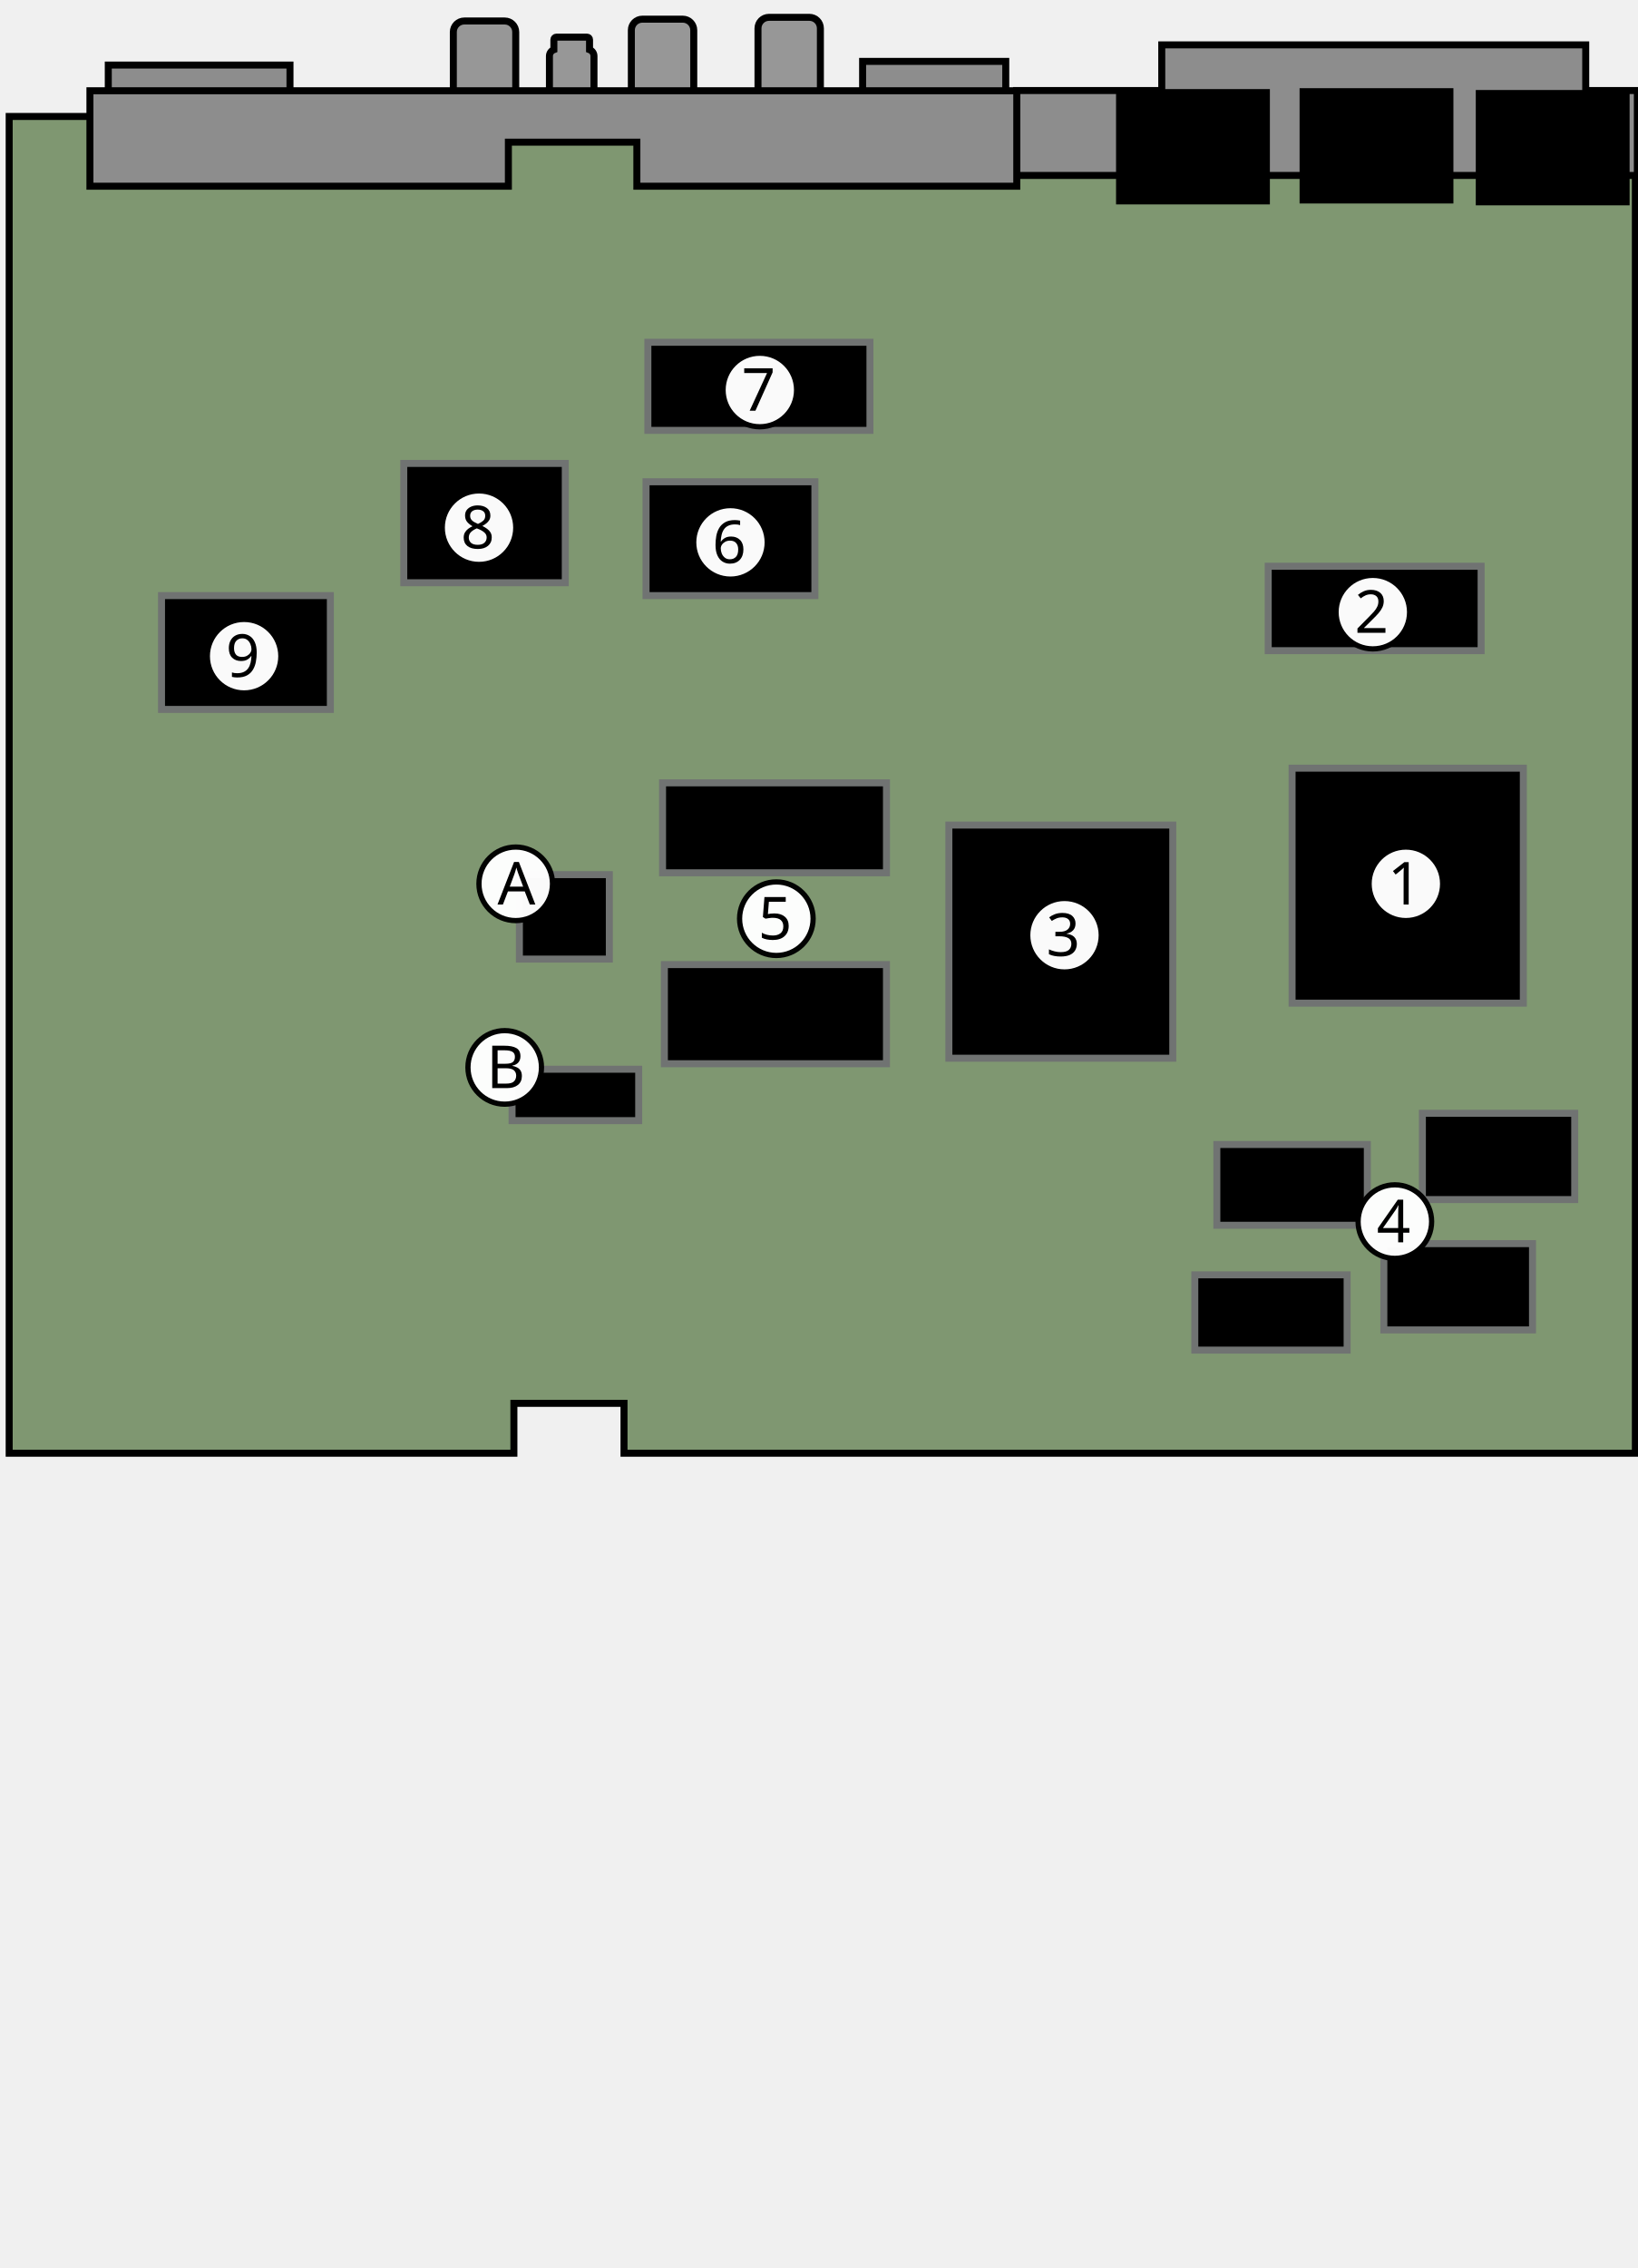
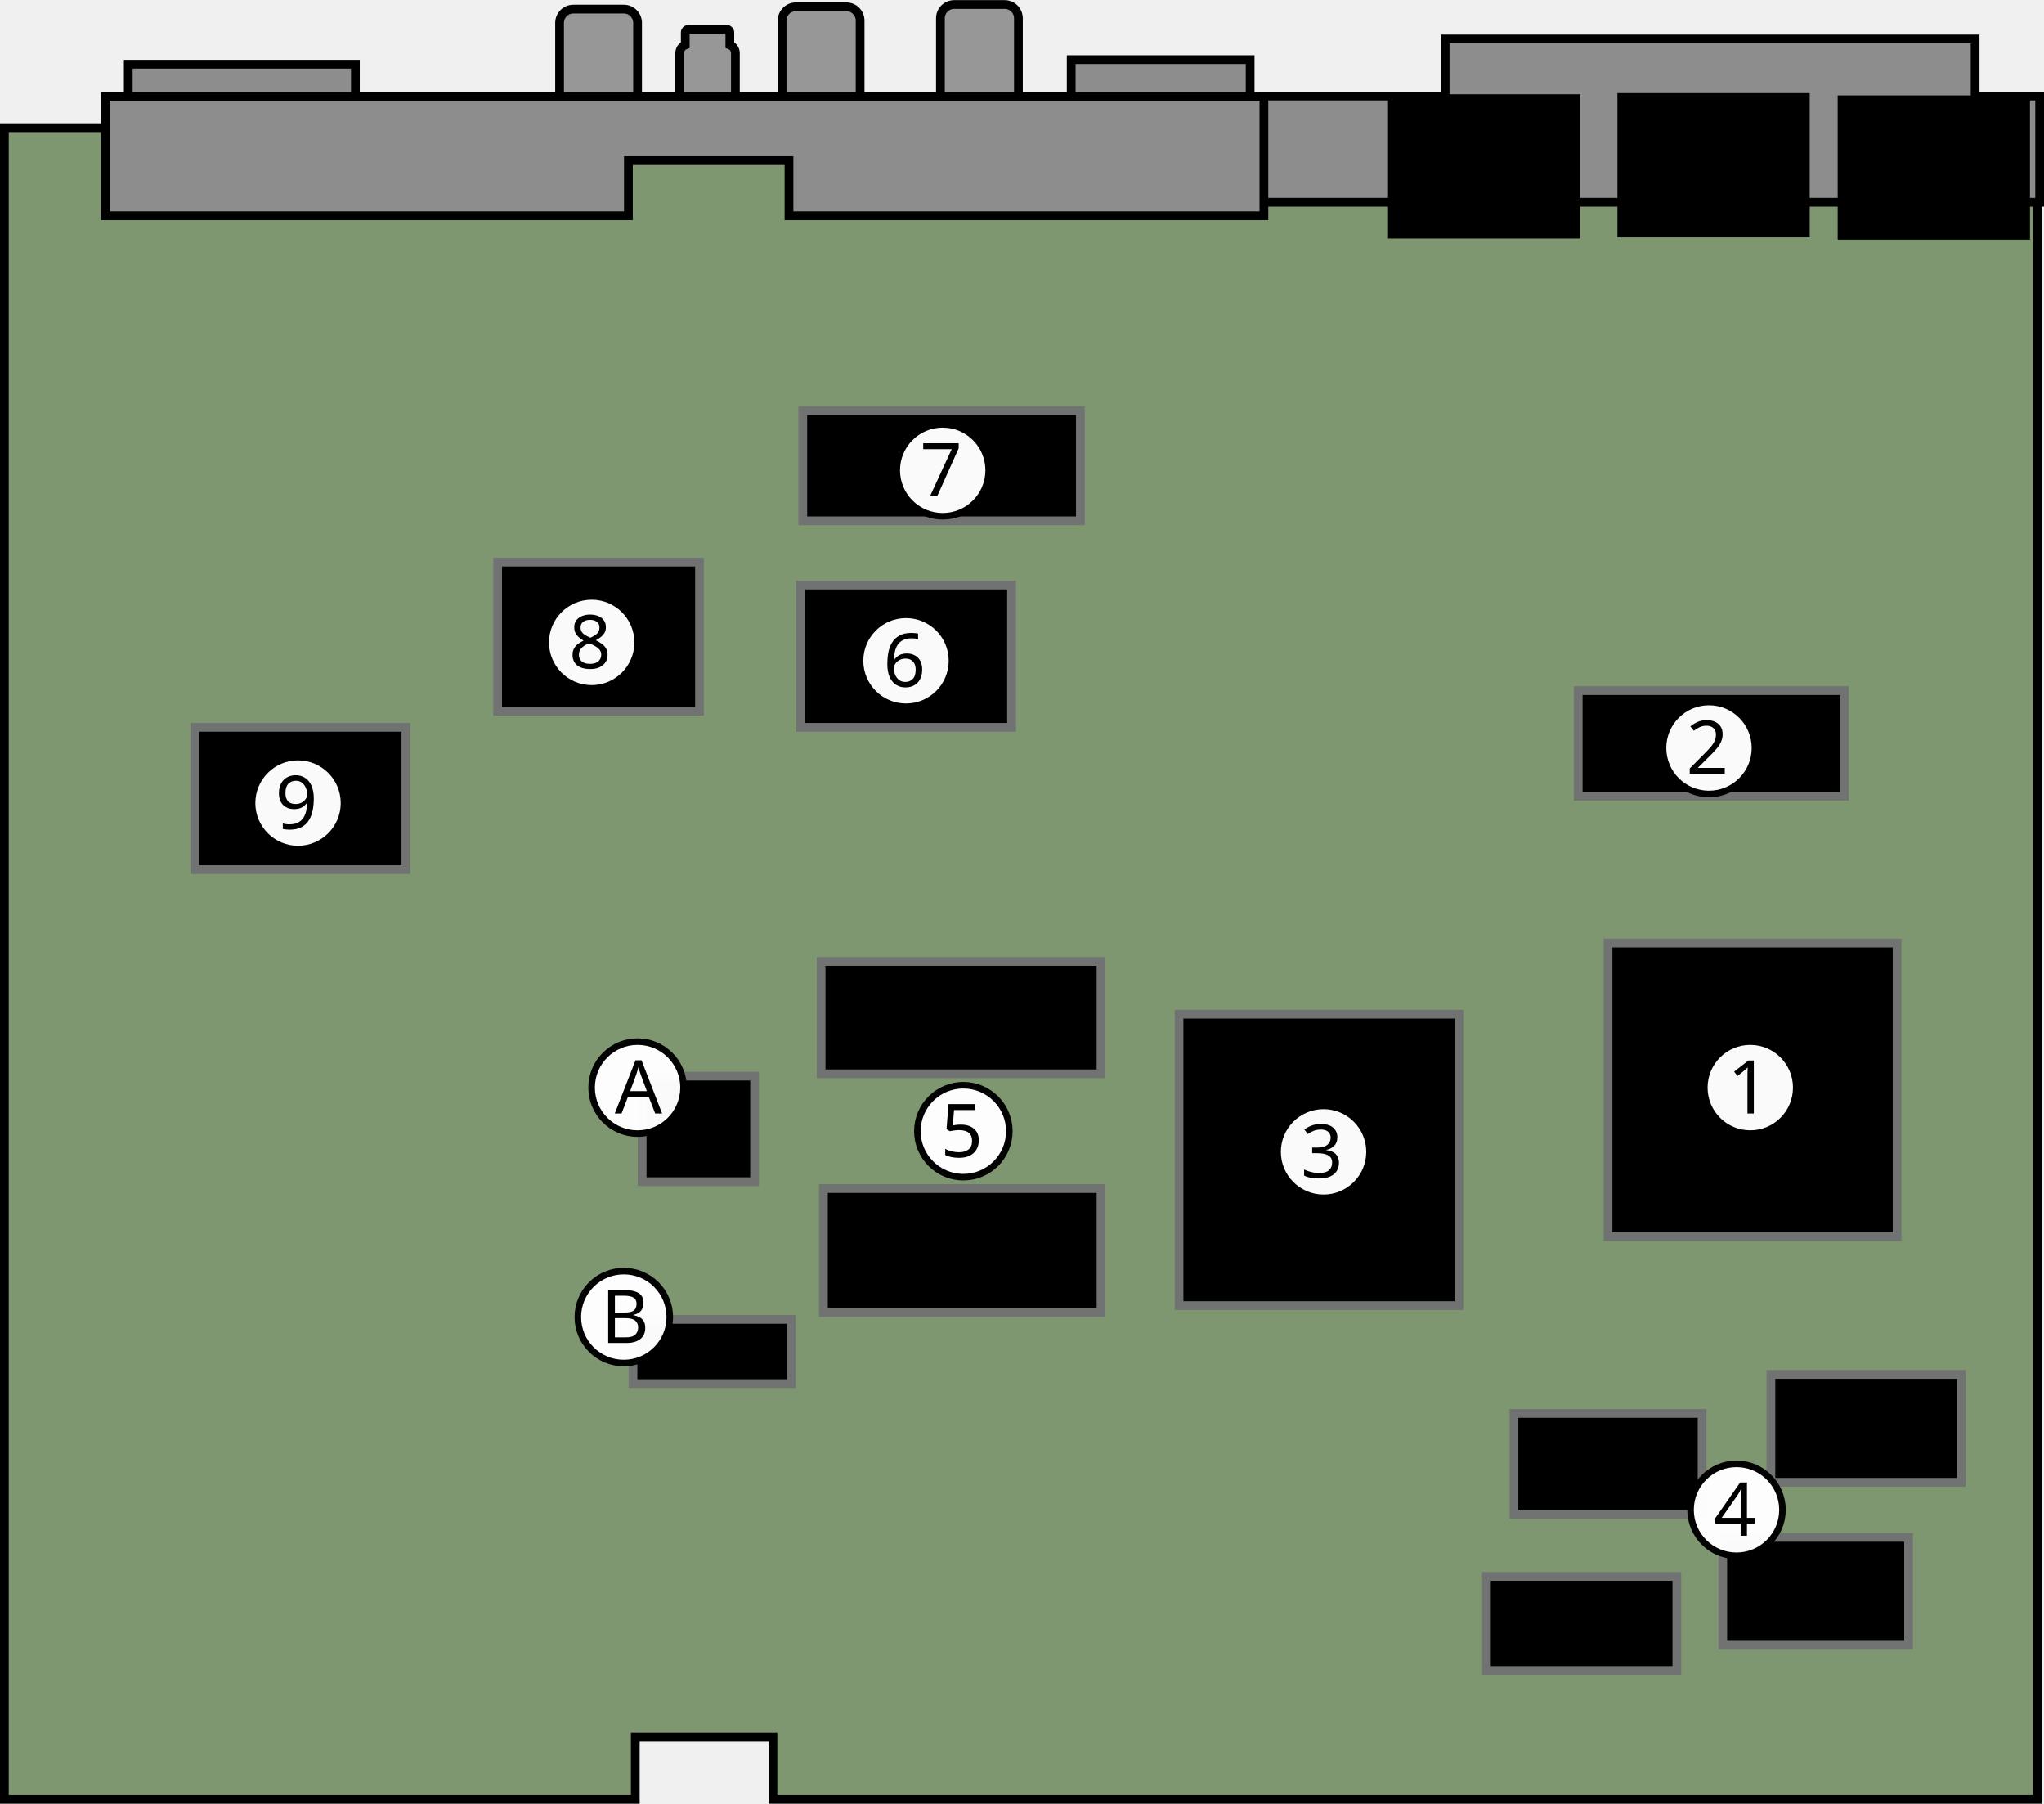
- <svg xmlns="http://www.w3.org/2000/svg" width="5.2in" height="7.2in" viewBox="0 0 468 648" id="svg2" version="1.1">
+ <svg xmlns="http://www.w3.org/2000/svg" width="5.192in" height="4.581in" viewBox="0 0 467.305 412.254" id="svg2" version="1.1">
  <defs id="defs4" />
-   <g id="layer1" transform="translate(0,-404.3621)">
-     <path style="opacity:1;fill:#7f9771;fill-opacity:1;stroke:#000000;stroke-width:2;stroke-miterlimit:4;stroke-dasharray:none;stroke-dashoffset:0;stroke-opacity:1" d="M 2.623 33.275 L 2.623 415.205 L 146.863 415.205 L 146.863 400.955 L 178.334 400.955 L 178.334 415.205 L 467.365 415.205 L 467.365 33.275 L 2.623 33.275 z " transform="translate(0,404.3621)" id="rect5726" />
+   <g id="layer1" transform="translate(-1.623047,-408.3133)">
+     <path style="opacity:1;fill:#7f9771;fill-opacity:1;stroke:#000000;stroke-width:2;stroke-miterlimit:4;stroke-dasharray:none;stroke-dashoffset:0;stroke-opacity:1" d="m 2.623,33.275 0,381.93 144.24,0 0,-14.25 31.471,0 0,14.25 289.031,0 0,-381.93 -464.742,0 z" transform="translate(0,404.3621)" id="rect5726" />
    <rect style="opacity:1;fill:#979797;fill-opacity:1;stroke:#000000;stroke-width:2;stroke-miterlimit:4;stroke-dasharray:none;stroke-dashoffset:0;stroke-opacity:1" id="rect5728" width="17.833" height="26.225" x="129.554" y="410.362" ry="3.147" />
    <rect style="opacity:1;fill:#979797;fill-opacity:1;stroke:#000000;stroke-width:2;stroke-miterlimit:4;stroke-dasharray:none;stroke-dashoffset:0;stroke-opacity:1" id="rect5728-9" width="17.833" height="26.225" x="180.431" y="409.838" ry="3.147" />
    <rect style="opacity:1;fill:#979797;fill-opacity:1;stroke:#000000;stroke-width:2;stroke-miterlimit:4;stroke-dasharray:none;stroke-dashoffset:0;stroke-opacity:1" id="rect5728-2" width="17.833" height="26.225" x="216.622" y="409.313" ry="3.147" />
    <path style="opacity:1;fill:#8d8d8d;fill-opacity:1;stroke:#000000;stroke-width:2;stroke-miterlimit:4;stroke-dasharray:none;stroke-dashoffset:0;stroke-opacity:1" d="m 332.014,417.182 0,13.047 -41.5,0 0,24.258 177.414,0 0,-24.258 -14.752,0 0,-13.047 -121.162,0 z" id="rect5780" />
    <rect style="opacity:1;fill:#000000;fill-opacity:1;stroke:#000000;stroke-width:2;stroke-miterlimit:4;stroke-dasharray:none;stroke-dashoffset:0;stroke-opacity:1" id="rect5751" width="41.961" height="30.946" x="319.951" y="430.818" ry="0" />
    <rect style="opacity:1;fill:#000000;fill-opacity:1;stroke:#000000;stroke-width:2;stroke-miterlimit:4;stroke-dasharray:none;stroke-dashoffset:0;stroke-opacity:1" id="rect5751-0" width="41.961" height="30.946" x="372.402" y="430.556" ry="0" />
    <rect style="opacity:1;fill:#000000;fill-opacity:1;stroke:#000000;stroke-width:2;stroke-miterlimit:4;stroke-dasharray:none;stroke-dashoffset:0;stroke-opacity:1" id="rect5751-7" width="41.961" height="30.946" x="422.755" y="431.08" ry="0" />
-     <path style="opacity:1;fill:#979797;fill-opacity:1;stroke:#000000;stroke-width:2;stroke-miterlimit:4;stroke-dasharray:none;stroke-dashoffset:0;stroke-opacity:1" d="M 159.008 10.607 C 158.609 10.607 158.287 10.927 158.287 11.326 L 158.287 14.193 C 157.546 14.475 157.021 15.185 157.021 16.027 L 157.021 28.492 C 157.021 29.582 157.898 30.459 158.988 30.459 L 167.781 30.459 C 168.871 30.459 169.748 29.582 169.748 28.492 L 169.748 16.027 C 169.748 15.185 169.223 14.475 168.482 14.193 L 168.482 11.326 C 168.482 10.927 168.16 10.607 167.762 10.607 L 159.008 10.607 z " transform="translate(0,404.3621)" id="rect5728-3" />
+     <path style="opacity:1;fill:#979797;fill-opacity:1;stroke:#000000;stroke-width:2;stroke-miterlimit:4;stroke-dasharray:none;stroke-dashoffset:0;stroke-opacity:1" d="m 159.008,10.607 c -0.399,0 -0.721,0.32 -0.721,0.719 l 0,2.867 c -0.741,0.282 -1.266,0.992 -1.266,1.834 l 0,12.465 c 0,1.09 0.877,1.967 1.967,1.967 l 8.793,0 c 1.09,0 1.967,-0.877 1.967,-1.967 l 0,-12.465 c 0,-0.842 -0.525,-1.552 -1.266,-1.834 l 0,-2.867 c 0,-0.399 -0.322,-0.719 -0.721,-0.719 l -8.754,0 z" transform="translate(0,404.3621)" id="rect5728-3" />
    <rect style="opacity:1;fill:#8d8d8d;fill-opacity:1;stroke:#000000;stroke-width:2;stroke-miterlimit:4;stroke-dasharray:none;stroke-dashoffset:0;stroke-opacity:1" id="rect5813" width="40.912" height="12.064" x="246.52" y="421.902" />
    <rect style="opacity:1;fill:#8d8d8d;fill-opacity:1;stroke:#000000;stroke-width:2;stroke-miterlimit:4;stroke-dasharray:none;stroke-dashoffset:0;stroke-opacity:1" id="rect5815" width="51.926" height="12.588" x="30.946" y="422.951" />
-     <path style="opacity:1;fill:#8d8d8d;fill-opacity:1;stroke:#000000;stroke-width:2;stroke-miterlimit:4;stroke-dasharray:none;stroke-dashoffset:0;stroke-opacity:1" d="M 25.701 25.932 L 25.701 53.205 L 145.289 53.205 L 145.289 40.617 L 182.004 40.617 L 182.004 53.205 L 290.578 53.205 L 290.578 25.932 L 25.701 25.932 z " transform="translate(0,404.3621)" id="rect5817" />
+     <path style="opacity:1;fill:#8d8d8d;fill-opacity:1;stroke:#000000;stroke-width:2;stroke-miterlimit:4;stroke-dasharray:none;stroke-dashoffset:0;stroke-opacity:1" d="m 25.701,25.932 0,27.273 119.588,0 0,-12.588 36.715,0 0,12.588 108.574,0 0,-27.273 -264.877,0 z" transform="translate(0,404.3621)" id="rect5817" />
    <rect style="opacity:1;fill:#000000;fill-opacity:1;stroke:#707372;stroke-width:2;stroke-miterlimit:4;stroke-dasharray:none;stroke-dashoffset:0;stroke-opacity:1" id="rect5822" width="63.466" height="25.176" x="185.152" y="502.152" />
    <rect style="opacity:1;fill:#000000;fill-opacity:1;stroke:#707372;stroke-width:2;stroke-miterlimit:4;stroke-dasharray:none;stroke-dashoffset:0;stroke-opacity:1" id="rect5824" width="48.255" height="32.52" x="184.627" y="542.014" />
    <rect style="opacity:1;fill:#000000;fill-opacity:1;stroke:#707372;stroke-width:2;stroke-miterlimit:4;stroke-dasharray:none;stroke-dashoffset:0;stroke-opacity:1" id="rect5826" width="46.157" height="34.093" x="115.392" y="536.769" />
    <rect style="opacity:1;fill:#000000;fill-opacity:1;stroke:#707372;stroke-width:2;stroke-miterlimit:4;stroke-dasharray:none;stroke-dashoffset:0;stroke-opacity:1" id="rect5828" width="48.255" height="32.52" x="46.157" y="574.534" />
    <rect style="opacity:1;fill:#000000;fill-opacity:1;stroke:#707372;stroke-width:2;stroke-miterlimit:4;stroke-dasharray:none;stroke-dashoffset:0;stroke-opacity:1" id="rect5830" width="63.99" height="66.613" x="271.172" y="640.098" />
    <rect style="opacity:1;fill:#000000;fill-opacity:1;stroke:#707372;stroke-width:2;stroke-miterlimit:4;stroke-dasharray:none;stroke-dashoffset:0;stroke-opacity:1" id="rect5832" width="66.088" height="67.137" x="369.255" y="623.838" />
    <rect style="opacity:1;fill:#000000;fill-opacity:1;stroke:#707372;stroke-width:2;stroke-miterlimit:4;stroke-dasharray:none;stroke-dashoffset:0;stroke-opacity:1" id="rect5834" width="60.843" height="24.127" x="362.436" y="566.142" />
    <rect style="opacity:1;fill:#000000;fill-opacity:1;stroke:#707372;stroke-width:2;stroke-miterlimit:4;stroke-dasharray:none;stroke-dashoffset:0;stroke-opacity:1" id="rect5836" width="63.99" height="25.701" x="189.348" y="628.034" />
    <rect style="opacity:1;fill:#000000;fill-opacity:1;stroke:#707372;stroke-width:2;stroke-miterlimit:4;stroke-dasharray:none;stroke-dashoffset:0;stroke-opacity:1" id="rect5838" width="63.466" height="28.324" x="189.873" y="679.96" />
    <rect style="opacity:1;fill:#000000;fill-opacity:1;stroke:#707372;stroke-width:2;stroke-miterlimit:4;stroke-dasharray:none;stroke-dashoffset:0;stroke-opacity:1" id="rect5840" width="25.701" height="24.127" x="148.436" y="654.259" />
    <rect style="opacity:1;fill:#000000;fill-opacity:1;stroke:#707372;stroke-width:2;stroke-miterlimit:4;stroke-dasharray:none;stroke-dashoffset:0;stroke-opacity:1" id="rect5842" width="36.191" height="14.686" x="146.338" y="709.857" />
    <rect style="opacity:1;fill:#000000;fill-opacity:1;stroke:#707372;stroke-width:2;stroke-miterlimit:4;stroke-dasharray:none;stroke-dashoffset:0;stroke-opacity:1" id="rect5844" width="43.534" height="24.652" x="406.495" y="722.446" />
    <rect style="opacity:1;fill:#000000;fill-opacity:1;stroke:#707372;stroke-width:2;stroke-miterlimit:4;stroke-dasharray:none;stroke-dashoffset:0;stroke-opacity:1" id="rect5846" width="42.485" height="24.652" x="395.48" y="759.686" />
    <rect style="opacity:1;fill:#000000;fill-opacity:1;stroke:#707372;stroke-width:2;stroke-miterlimit:4;stroke-dasharray:none;stroke-dashoffset:0;stroke-opacity:1" id="rect5848" width="43.534" height="21.505" x="341.456" y="768.602" />
    <rect style="opacity:1;fill:#000000;fill-opacity:1;stroke:#707372;stroke-width:2;stroke-miterlimit:4;stroke-dasharray:none;stroke-dashoffset:0;stroke-opacity:1" id="rect5850" width="43.01" height="23.078" x="347.75" y="731.362" />
    <g id="g7423" transform="translate(-20.98039,40.91175)">
      <circle r="10.509" cy="630.656" cx="325.196" id="path20040" style="opacity:0.98;fill:#ffffff;fill-opacity:1;stroke:#000000;stroke-width:1.5;stroke-miterlimit:4;stroke-dasharray:none;stroke-dashoffset:0;stroke-opacity:1" />
      <text id="text20044" y="636.571" x="319.987" style="font-style:normal;font-weight:normal;font-size:2.543px;line-height:1.25;font-family:sans-serif;letter-spacing:0px;word-spacing:0px;fill:#000000;fill-opacity:1;stroke:none;stroke-width:0.938" xml:space="preserve">
        <tspan style="font-size:16.953px;stroke-width:0.938" y="636.571" x="319.987" id="tspan20042">3</tspan>
      </text>
    </g>
    <g id="g7423-9" transform="translate(73.43136,122.7352)">
      <circle r="10.509" cy="630.656" cx="325.196" id="path20040-2" style="opacity:0.98;fill:#ffffff;fill-opacity:1;stroke:#000000;stroke-width:1.5;stroke-miterlimit:4;stroke-dasharray:none;stroke-dashoffset:0;stroke-opacity:1" />
      <text id="text20044-9" y="636.571" x="319.987" style="font-style:normal;font-weight:normal;font-size:2.543px;line-height:1.25;font-family:sans-serif;letter-spacing:0px;word-spacing:0px;fill:#000000;fill-opacity:1;stroke:none;stroke-width:0.938" xml:space="preserve">
        <tspan style="font-size:16.953px;stroke-width:0.938" y="636.571" x="319.987" id="tspan20042-7">4</tspan>
      </text>
    </g>
    <g id="g7423-97" transform="translate(76.57842,26.22547)">
      <circle r="10.509" cy="630.656" cx="325.196" id="path20040-5" style="opacity:0.98;fill:#ffffff;fill-opacity:1;stroke:#000000;stroke-width:1.5;stroke-miterlimit:4;stroke-dasharray:none;stroke-dashoffset:0;stroke-opacity:1" />
      <text id="text20044-0" y="636.571" x="319.987" style="font-style:normal;font-weight:normal;font-size:2.543px;line-height:1.25;font-family:sans-serif;letter-spacing:0px;word-spacing:0px;fill:#000000;fill-opacity:1;stroke:none;stroke-width:0.938" xml:space="preserve">
        <tspan style="font-size:16.953px;stroke-width:0.938" y="636.571" x="319.987" id="tspan20042-5">1</tspan>
      </text>
    </g>
    <g id="g7423-0" transform="translate(67.13724,-51.40196)">
      <circle r="10.509" cy="630.656" cx="325.196" id="path20040-9" style="opacity:0.98;fill:#ffffff;fill-opacity:1;stroke:#000000;stroke-width:1.5;stroke-miterlimit:4;stroke-dasharray:none;stroke-dashoffset:0;stroke-opacity:1" />
      <text id="text20044-7" y="636.571" x="319.987" style="font-style:normal;font-weight:normal;font-size:2.543px;line-height:1.25;font-family:sans-serif;letter-spacing:0px;word-spacing:0px;fill:#000000;fill-opacity:1;stroke:none;stroke-width:0.938" xml:space="preserve">
        <tspan style="font-size:16.953px;stroke-width:0.938" y="636.571" x="319.987" id="tspan20042-9">2</tspan>
      </text>
    </g>
    <g id="g7423-7" transform="translate(-103.3284,36.19116)">
      <circle r="10.509" cy="630.656" cx="325.196" id="path20040-6" style="opacity:0.98;fill:#ffffff;fill-opacity:1;stroke:#000000;stroke-width:1.5;stroke-miterlimit:4;stroke-dasharray:none;stroke-dashoffset:0;stroke-opacity:1" />
      <text id="text20044-2" y="636.571" x="319.987" style="font-style:normal;font-weight:normal;font-size:2.543px;line-height:1.25;font-family:sans-serif;letter-spacing:0px;word-spacing:0px;fill:#000000;fill-opacity:1;stroke:none;stroke-width:0.938" xml:space="preserve">
        <tspan style="font-size:16.953px;stroke-width:0.938" y="636.571" x="319.987" id="tspan20042-4">5</tspan>
      </text>
    </g>
    <g id="g7423-72" transform="translate(-177.8088,26.22547)">
      <circle r="10.509" cy="630.656" cx="325.196" id="path20040-61" style="opacity:0.98;fill:#ffffff;fill-opacity:1;stroke:#000000;stroke-width:1.5;stroke-miterlimit:4;stroke-dasharray:none;stroke-dashoffset:0;stroke-opacity:1" />
      <text id="text20044-1" y="636.571" x="319.987" style="font-style:normal;font-weight:normal;font-size:2.543px;line-height:1.25;font-family:sans-serif;letter-spacing:0px;word-spacing:0px;fill:#000000;fill-opacity:1;stroke:none;stroke-width:0.938" xml:space="preserve">
        <tspan style="font-size:16.953px;stroke-width:0.938" y="636.571" x="319.987" id="tspan20042-97">A</tspan>
      </text>
    </g>
    <g id="g7423-8" transform="translate(-180.9558,78.67644)">
      <circle r="10.509" cy="630.656" cx="325.196" id="path20040-0" style="opacity:0.98;fill:#ffffff;fill-opacity:1;stroke:#000000;stroke-width:1.5;stroke-miterlimit:4;stroke-dasharray:none;stroke-dashoffset:0;stroke-opacity:1" />
      <text id="text20044-5" y="636.571" x="319.987" style="font-style:normal;font-weight:normal;font-size:2.543px;line-height:1.25;font-family:sans-serif;letter-spacing:0px;word-spacing:0px;fill:#000000;fill-opacity:1;stroke:none;stroke-width:0.938" xml:space="preserve">
        <tspan style="font-size:16.953px;stroke-width:0.938" y="636.571" x="319.987" id="tspan20042-56">B</tspan>
      </text>
    </g>
    <g id="g7423-75" transform="translate(-255.4362,-38.81372)">
      <circle r="10.509" cy="630.656" cx="325.196" id="path20040-1" style="opacity:0.98;fill:#ffffff;fill-opacity:1;stroke:#000000;stroke-width:1.5;stroke-miterlimit:4;stroke-dasharray:none;stroke-dashoffset:0;stroke-opacity:1" />
      <text id="text20044-3" y="636.571" x="319.987" style="font-style:normal;font-weight:normal;font-size:2.543px;line-height:1.25;font-family:sans-serif;letter-spacing:0px;word-spacing:0px;fill:#000000;fill-opacity:1;stroke:none;stroke-width:0.938" xml:space="preserve">
        <tspan style="font-size:16.953px;stroke-width:0.938" y="636.571" x="319.987" id="tspan20042-41">9</tspan>
      </text>
    </g>
    <g id="g7423-89" transform="translate(-188.299,-75.5294)">
      <circle r="10.509" cy="630.656" cx="325.196" id="path20040-01" style="opacity:0.98;fill:#ffffff;fill-opacity:1;stroke:#000000;stroke-width:1.5;stroke-miterlimit:4;stroke-dasharray:none;stroke-dashoffset:0;stroke-opacity:1" />
      <text id="text20044-11" y="636.571" x="319.987" style="font-style:normal;font-weight:normal;font-size:2.543px;line-height:1.25;font-family:sans-serif;letter-spacing:0px;word-spacing:0px;fill:#000000;fill-opacity:1;stroke:none;stroke-width:0.938" xml:space="preserve">
        <tspan style="font-size:16.953px;stroke-width:0.938" y="636.571" x="319.987" id="tspan20042-8">8</tspan>
      </text>
    </g>
    <g id="g7423-98" transform="translate(-116.4411,-71.33332)">
      <circle r="10.509" cy="630.656" cx="325.196" id="path20040-16" style="opacity:0.98;fill:#ffffff;fill-opacity:1;stroke:#000000;stroke-width:1.5;stroke-miterlimit:4;stroke-dasharray:none;stroke-dashoffset:0;stroke-opacity:1" />
      <text id="text20044-6" y="636.571" x="319.987" style="font-style:normal;font-weight:normal;font-size:2.543px;line-height:1.25;font-family:sans-serif;letter-spacing:0px;word-spacing:0px;fill:#000000;fill-opacity:1;stroke:none;stroke-width:0.938" xml:space="preserve">
        <tspan style="font-size:16.953px;stroke-width:0.938" y="636.571" x="319.987" id="tspan20042-93">6</tspan>
      </text>
    </g>
    <g id="g7423-2" transform="translate(-108.049,-114.8676)">
      <circle r="10.509" cy="630.656" cx="325.196" id="path20040-13" style="opacity:0.98;fill:#ffffff;fill-opacity:1;stroke:#000000;stroke-width:1.5;stroke-miterlimit:4;stroke-dasharray:none;stroke-dashoffset:0;stroke-opacity:1" />
      <text id="text20044-37" y="636.571" x="319.987" style="font-style:normal;font-weight:normal;font-size:2.543px;line-height:1.25;font-family:sans-serif;letter-spacing:0px;word-spacing:0px;fill:#000000;fill-opacity:1;stroke:none;stroke-width:0.938" xml:space="preserve">
        <tspan style="font-size:16.953px;stroke-width:0.938" y="636.571" x="319.987" id="tspan20042-99">7</tspan>
      </text>
    </g>
  </g>
</svg>
